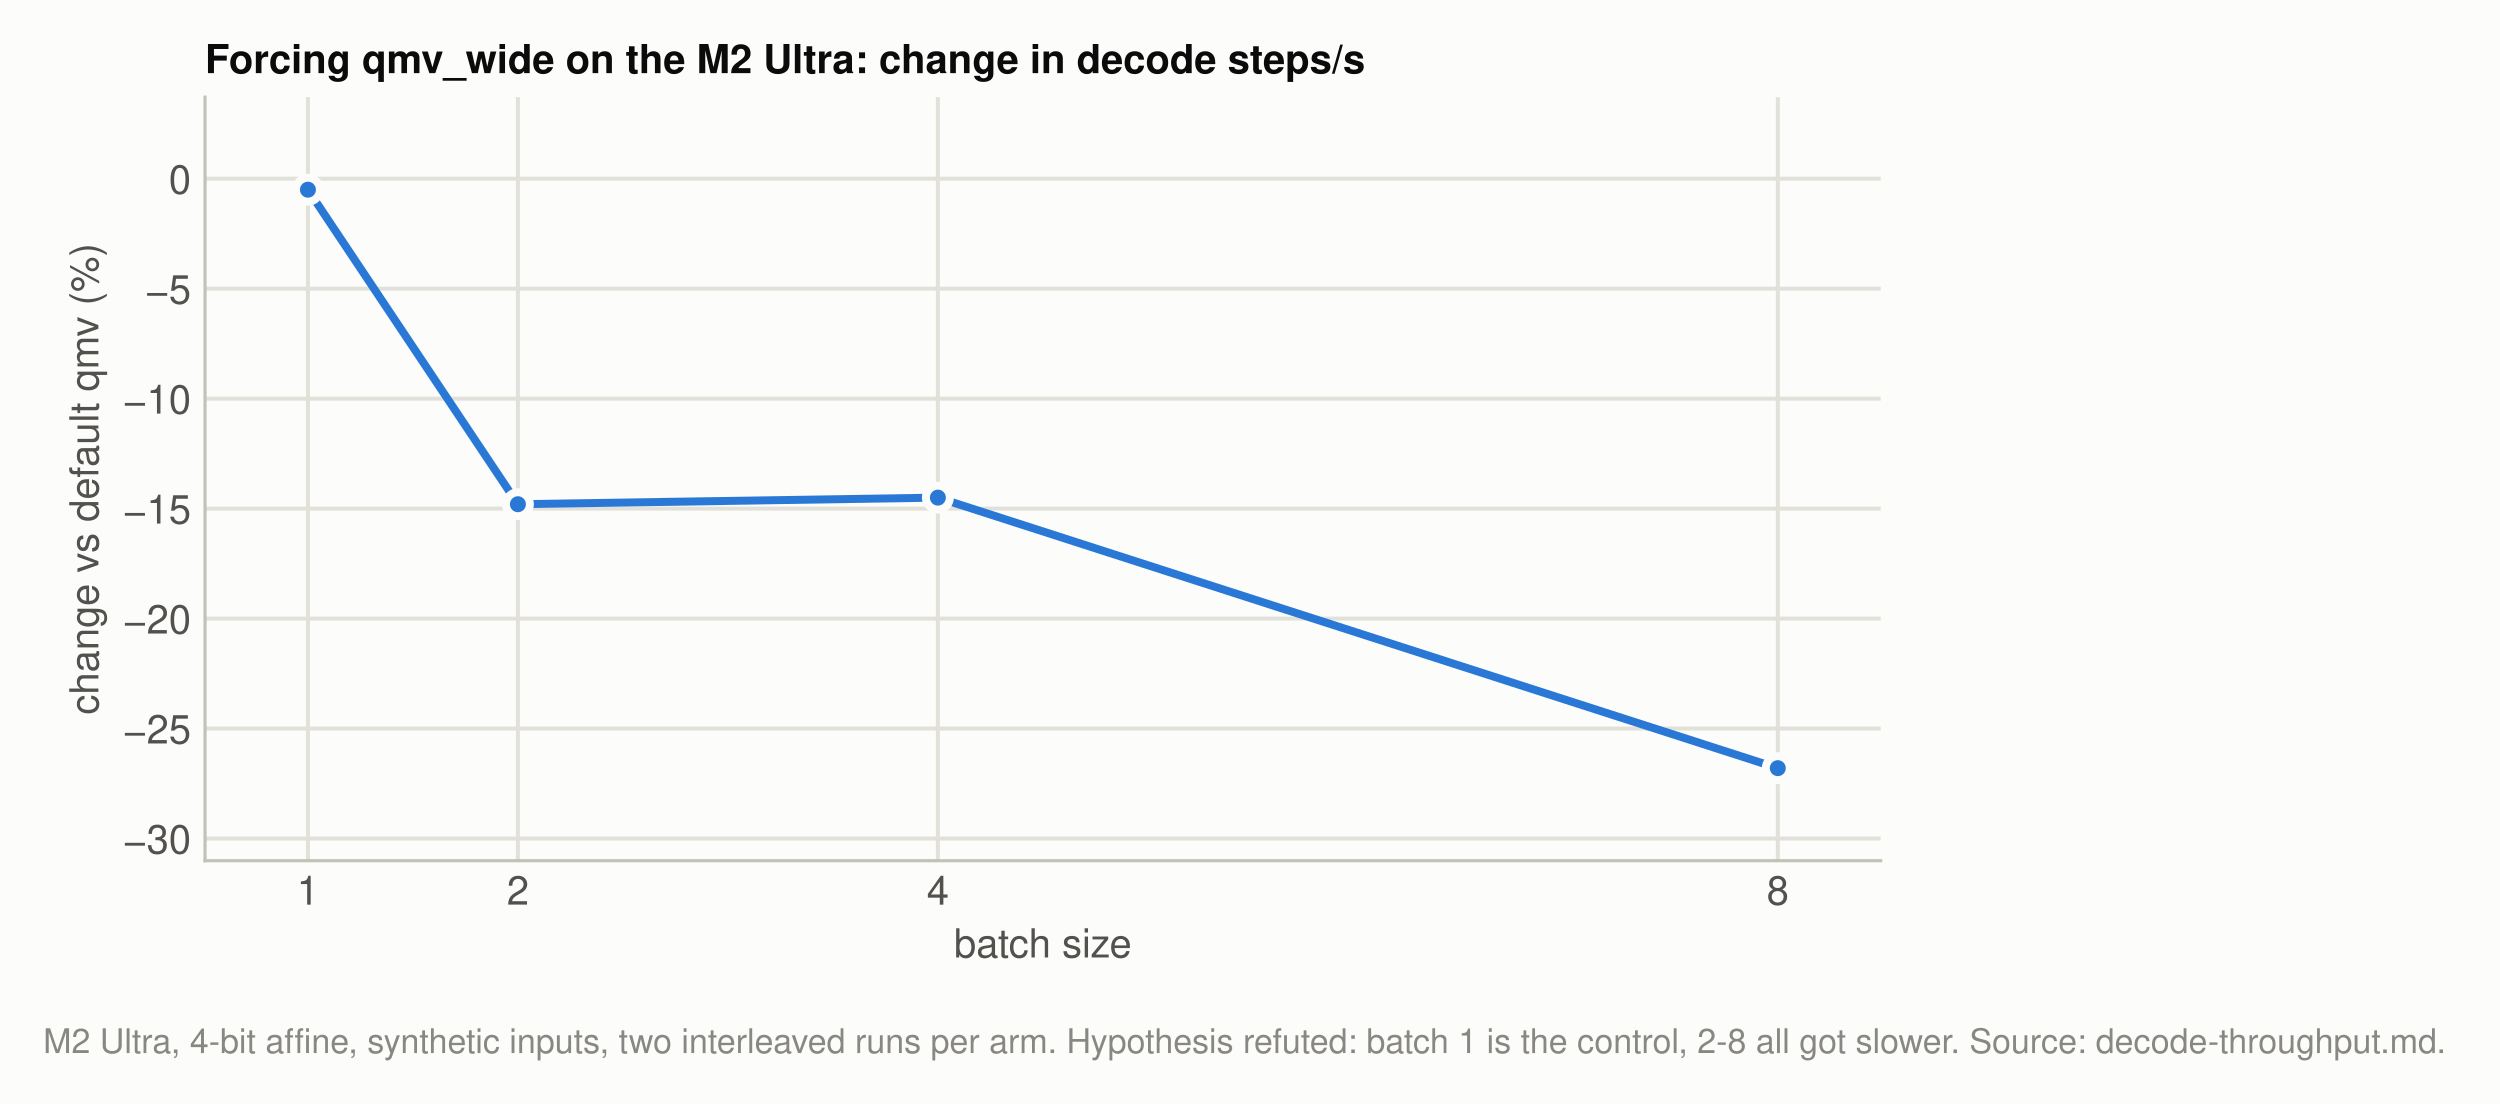
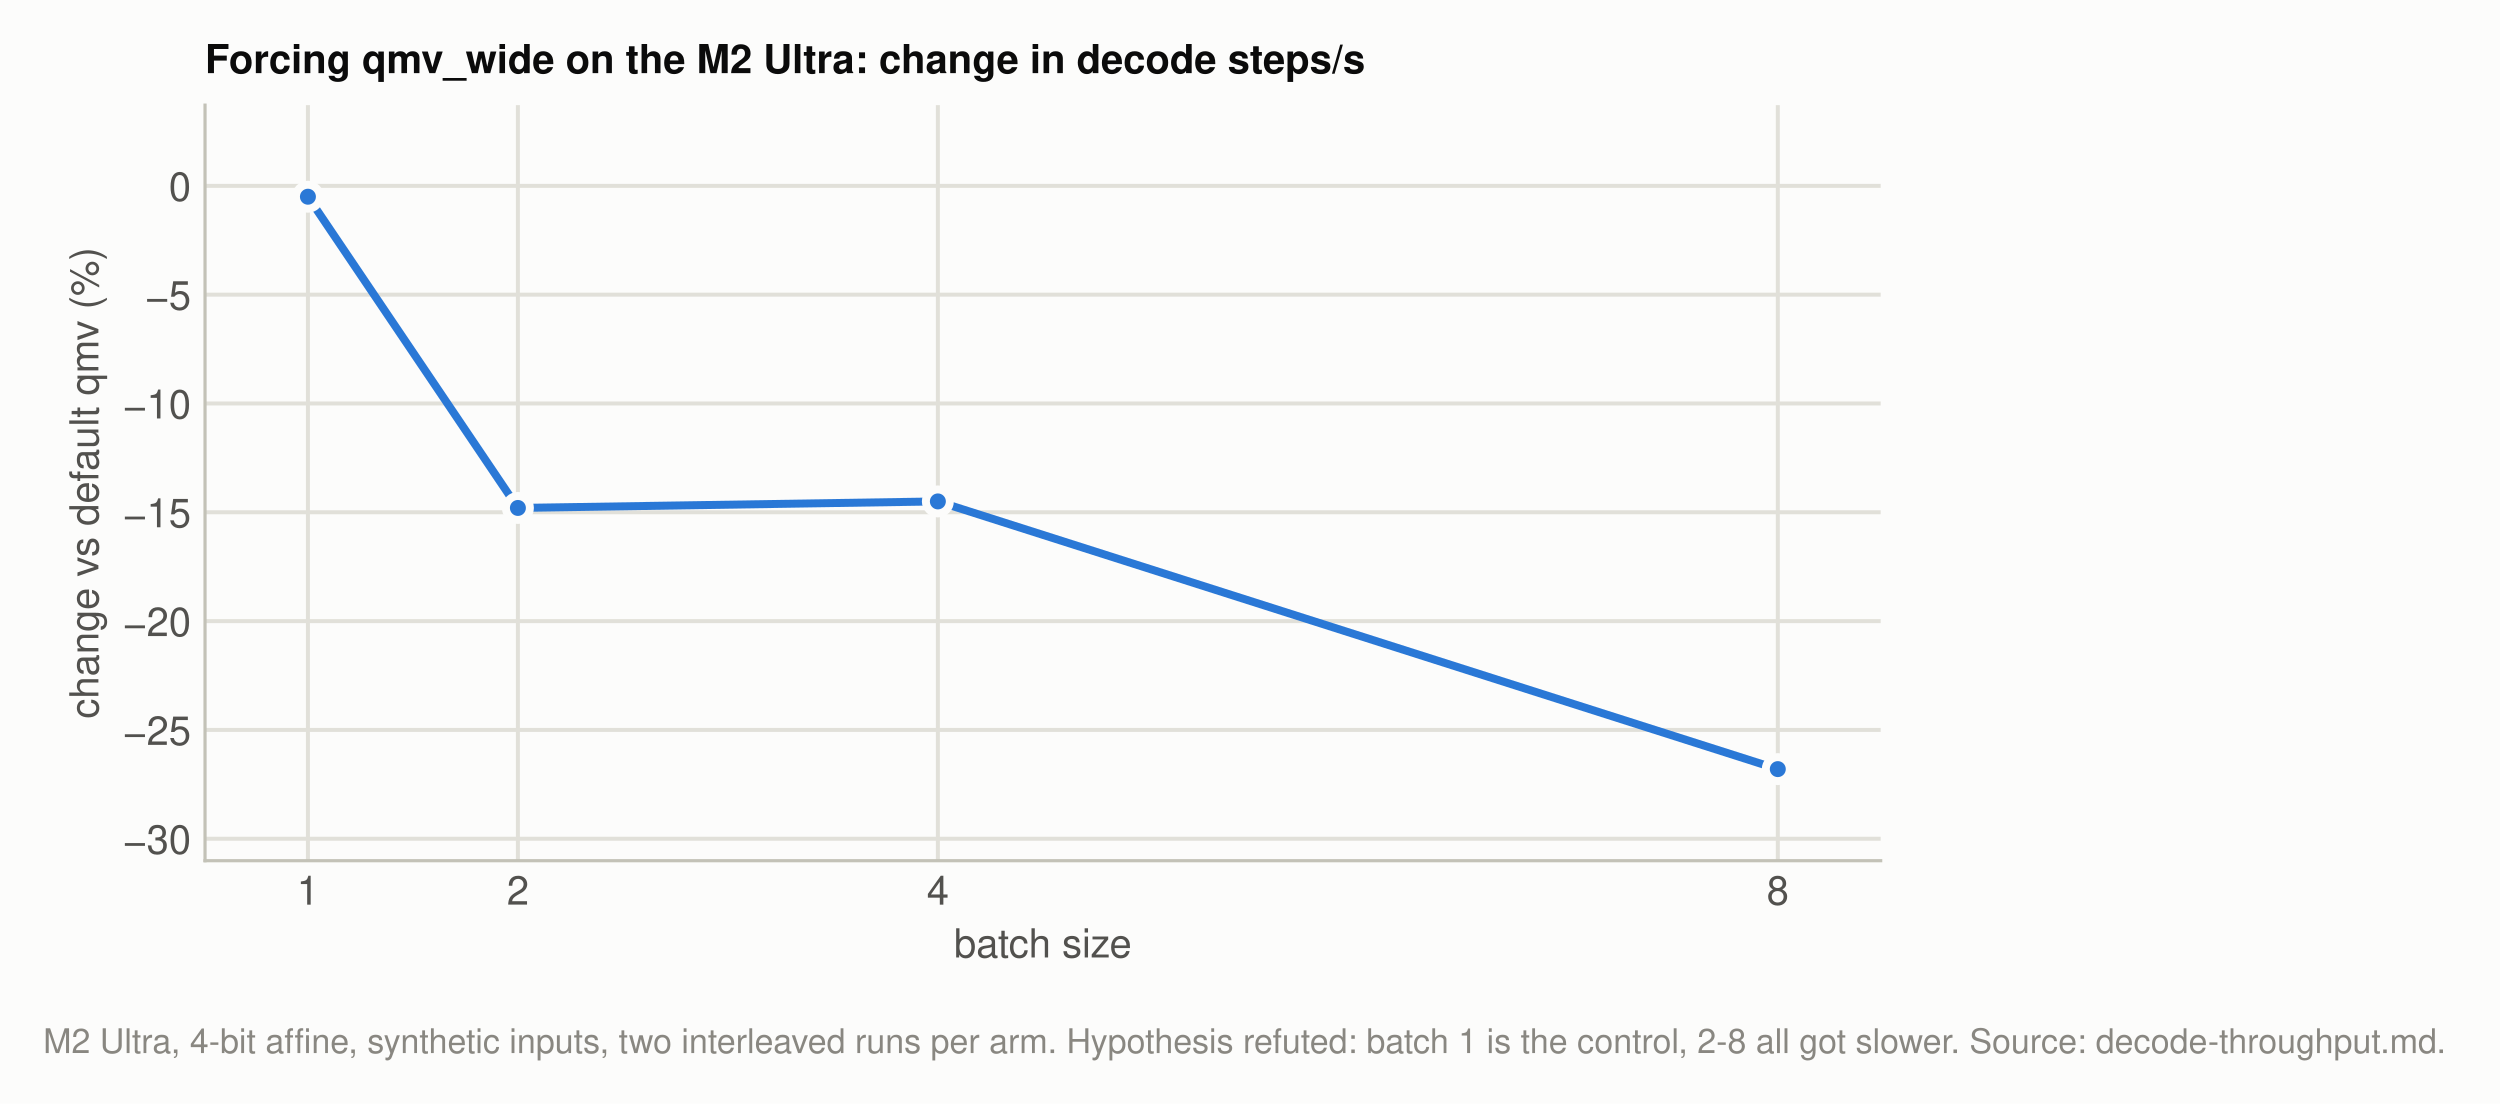
<svg xmlns="http://www.w3.org/2000/svg" xmlns:xlink="http://www.w3.org/1999/xlink" width="625.368pt" height="276.096pt" viewBox="0 0 625.368 276.096" version="1.1">
  <defs>
    <style type="text/css">*{stroke-linejoin: round; stroke-linecap: butt}</style>
  </defs>
  <g id="figure_1">
    <g id="patch_1">
      <path d="M 0 276.096  L 625.368 276.096  L 625.368 0  L 0 0  z " style="fill: #fcfcfb" />
    </g>
    <g id="axes_1">
      <g id="patch_2">
-         <path d="M 51.288 215.302  L 470.448 215.302  L 470.448 24.3  L 51.288 24.3  z " style="fill: #fcfcfb" />
+         <path d="M 51.288 215.302  L 470.448 215.302  L 470.448 26.3  L 51.288 26.3  z " style="fill: #fcfcfb" />
      </g>
      <g id="matplotlib.axis_1">
        <g id="xtick_1">
          <g id="line2d_1">
-             <path d="M 77.026 215.302  L 77.026 24.3  " clip-path="url(#pffbb2f7151)" style="fill: none; stroke: #e1e0d9; stroke-linecap: round" />
+             <path d="M 77.026 215.302  L 77.026 26.3  " clip-path="url(#p4374e50a78)" style="fill: none; stroke: #e1e0d9; stroke-linecap: round" />
          </g>
          <g id="line2d_2" />
          <g id="text_1">
            <text style="font-size: 10px; font-family: 'Helvetica', 'Arial', 'DejaVu Sans'; text-anchor: middle; fill: #52514e" x="77.026" y="226.302" transform="rotate(-0 77.0259 226.3016)">1</text>
          </g>
        </g>
        <g id="xtick_2">
          <g id="line2d_3">
-             <path d="M 129.552 215.302  L 129.552 24.3  " clip-path="url(#pffbb2f7151)" style="fill: none; stroke: #e1e0d9; stroke-linecap: round" />
+             <path d="M 129.552 215.302  L 129.552 26.3  " clip-path="url(#p4374e50a78)" style="fill: none; stroke: #e1e0d9; stroke-linecap: round" />
          </g>
          <g id="line2d_4" />
          <g id="text_2">
            <text style="font-size: 10px; font-family: 'Helvetica', 'Arial', 'DejaVu Sans'; text-anchor: middle; fill: #52514e" x="129.552" y="226.302" transform="rotate(-0 129.5522 226.3016)">2</text>
          </g>
        </g>
        <g id="xtick_3">
          <g id="line2d_5">
-             <path d="M 234.605 215.302  L 234.605 24.3  " clip-path="url(#pffbb2f7151)" style="fill: none; stroke: #e1e0d9; stroke-linecap: round" />
+             <path d="M 234.605 215.302  L 234.605 26.3  " clip-path="url(#p4374e50a78)" style="fill: none; stroke: #e1e0d9; stroke-linecap: round" />
          </g>
          <g id="line2d_6" />
          <g id="text_3">
            <text style="font-size: 10px; font-family: 'Helvetica', 'Arial', 'DejaVu Sans'; text-anchor: middle; fill: #52514e" x="234.605" y="226.302" transform="rotate(-0 234.6048 226.3016)">4</text>
          </g>
        </g>
        <g id="xtick_4">
          <g id="line2d_7">
-             <path d="M 444.71 215.302  L 444.71 24.3  " clip-path="url(#pffbb2f7151)" style="fill: none; stroke: #e1e0d9; stroke-linecap: round" />
+             <path d="M 444.71 215.302  L 444.71 26.3  " clip-path="url(#p4374e50a78)" style="fill: none; stroke: #e1e0d9; stroke-linecap: round" />
          </g>
          <g id="line2d_8" />
          <g id="text_4">
            <text style="font-size: 10px; font-family: 'Helvetica', 'Arial', 'DejaVu Sans'; text-anchor: middle; fill: #52514e" x="444.71" y="226.302" transform="rotate(-0 444.7101 226.3016)">8</text>
          </g>
        </g>
        <g id="text_5">
          <text style="font-size: 10px; font-family: 'Helvetica', 'Arial', 'DejaVu Sans'; text-anchor: middle; fill: #52514e" x="260.868" y="239.501" transform="rotate(-0 260.868 239.5008)">batch size</text>
        </g>
      </g>
      <g id="matplotlib.axis_2">
        <g id="ytick_1">
          <g id="line2d_9">
-             <path d="M 51.288 209.756  L 470.448 209.756  " clip-path="url(#pffbb2f7151)" style="fill: none; stroke: #e1e0d9; stroke-linecap: round" />
+             <path d="M 51.288 209.814  L 470.448 209.814  " clip-path="url(#p4374e50a78)" style="fill: none; stroke: #e1e0d9; stroke-linecap: round" />
          </g>
          <g id="line2d_10" />
          <g id="text_6">
-             <text style="font-size: 10px; font-family: 'Helvetica', 'Arial', 'DejaVu Sans'; text-anchor: end; fill: #52514e" x="47.788" y="213.506" transform="rotate(-0 47.788 213.5057)">−30</text>
+             <text style="font-size: 10px; font-family: 'Helvetica', 'Arial', 'DejaVu Sans'; text-anchor: end; fill: #52514e" x="47.788" y="213.564" transform="rotate(-0 47.788 213.5638)">−30</text>
          </g>
        </g>
        <g id="ytick_2">
          <g id="line2d_11">
-             <path d="M 51.288 182.247  L 470.448 182.247  " clip-path="url(#pffbb2f7151)" style="fill: none; stroke: #e1e0d9; stroke-linecap: round" />
+             <path d="M 51.288 182.593  L 470.448 182.593  " clip-path="url(#p4374e50a78)" style="fill: none; stroke: #e1e0d9; stroke-linecap: round" />
          </g>
          <g id="line2d_12" />
          <g id="text_7">
-             <text style="font-size: 10px; font-family: 'Helvetica', 'Arial', 'DejaVu Sans'; text-anchor: end; fill: #52514e" x="47.788" y="185.997" transform="rotate(-0 47.788 185.9966)">−25</text>
+             <text style="font-size: 10px; font-family: 'Helvetica', 'Arial', 'DejaVu Sans'; text-anchor: end; fill: #52514e" x="47.788" y="186.343" transform="rotate(-0 47.788 186.3427)">−25</text>
          </g>
        </g>
        <g id="ytick_3">
          <g id="line2d_13">
-             <path d="M 51.288 154.737  L 470.448 154.737  " clip-path="url(#pffbb2f7151)" style="fill: none; stroke: #e1e0d9; stroke-linecap: round" />
+             <path d="M 51.288 155.372  L 470.448 155.372  " clip-path="url(#p4374e50a78)" style="fill: none; stroke: #e1e0d9; stroke-linecap: round" />
          </g>
          <g id="line2d_14" />
          <g id="text_8">
-             <text style="font-size: 10px; font-family: 'Helvetica', 'Arial', 'DejaVu Sans'; text-anchor: end; fill: #52514e" x="47.788" y="158.487" transform="rotate(-0 47.788 158.4874)">−20</text>
+             <text style="font-size: 10px; font-family: 'Helvetica', 'Arial', 'DejaVu Sans'; text-anchor: end; fill: #52514e" x="47.788" y="159.122" transform="rotate(-0 47.788 159.1216)">−20</text>
          </g>
        </g>
        <g id="ytick_4">
          <g id="line2d_15">
-             <path d="M 51.288 127.228  L 470.448 127.228  " clip-path="url(#pffbb2f7151)" style="fill: none; stroke: #e1e0d9; stroke-linecap: round" />
+             <path d="M 51.288 128.15  L 470.448 128.15  " clip-path="url(#p4374e50a78)" style="fill: none; stroke: #e1e0d9; stroke-linecap: round" />
          </g>
          <g id="line2d_16" />
          <g id="text_9">
-             <text style="font-size: 10px; font-family: 'Helvetica', 'Arial', 'DejaVu Sans'; text-anchor: end; fill: #52514e" x="47.788" y="130.978" transform="rotate(-0 47.788 130.9783)">−15</text>
+             <text style="font-size: 10px; font-family: 'Helvetica', 'Arial', 'DejaVu Sans'; text-anchor: end; fill: #52514e" x="47.788" y="131.9" transform="rotate(-0 47.788 131.9005)">−15</text>
          </g>
        </g>
        <g id="ytick_5">
          <g id="line2d_17">
-             <path d="M 51.288 99.719  L 470.448 99.719  " clip-path="url(#pffbb2f7151)" style="fill: none; stroke: #e1e0d9; stroke-linecap: round" />
+             <path d="M 51.288 100.929  L 470.448 100.929  " clip-path="url(#p4374e50a78)" style="fill: none; stroke: #e1e0d9; stroke-linecap: round" />
          </g>
          <g id="line2d_18" />
          <g id="text_10">
-             <text style="font-size: 10px; font-family: 'Helvetica', 'Arial', 'DejaVu Sans'; text-anchor: end; fill: #52514e" x="47.788" y="103.469" transform="rotate(-0 47.788 103.4691)">−10</text>
+             <text style="font-size: 10px; font-family: 'Helvetica', 'Arial', 'DejaVu Sans'; text-anchor: end; fill: #52514e" x="47.788" y="104.679" transform="rotate(-0 47.788 104.6794)">−10</text>
          </g>
        </g>
        <g id="ytick_6">
          <g id="line2d_19">
-             <path d="M 51.288 72.21  L 470.448 72.21  " clip-path="url(#pffbb2f7151)" style="fill: none; stroke: #e1e0d9; stroke-linecap: round" />
+             <path d="M 51.288 73.708  L 470.448 73.708  " clip-path="url(#p4374e50a78)" style="fill: none; stroke: #e1e0d9; stroke-linecap: round" />
          </g>
          <g id="line2d_20" />
          <g id="text_11">
-             <text style="font-size: 10px; font-family: 'Helvetica', 'Arial', 'DejaVu Sans'; text-anchor: end; fill: #52514e" x="47.788" y="75.96" transform="rotate(-0 47.788 75.95994)">−5</text>
+             <text style="font-size: 10px; font-family: 'Helvetica', 'Arial', 'DejaVu Sans'; text-anchor: end; fill: #52514e" x="47.788" y="77.458" transform="rotate(-0 47.788 77.45827)">−5</text>
          </g>
        </g>
        <g id="ytick_7">
          <g id="line2d_21">
-             <path d="M 51.288 44.701  L 470.448 44.701  " clip-path="url(#pffbb2f7151)" style="fill: none; stroke: #e1e0d9; stroke-linecap: round" />
+             <path d="M 51.288 46.487  L 470.448 46.487  " clip-path="url(#p4374e50a78)" style="fill: none; stroke: #e1e0d9; stroke-linecap: round" />
          </g>
          <g id="line2d_22" />
          <g id="text_12">
-             <text style="font-size: 10px; font-family: 'Helvetica', 'Arial', 'DejaVu Sans'; text-anchor: end; fill: #52514e" x="47.788" y="48.451" transform="rotate(-0 47.788 48.45079)">0</text>
+             <text style="font-size: 10px; font-family: 'Helvetica', 'Arial', 'DejaVu Sans'; text-anchor: end; fill: #52514e" x="47.788" y="50.237" transform="rotate(-0 47.788 50.23717)">0</text>
          </g>
        </g>
        <g id="text_13">
-           <text style="font-size: 10px; font-family: 'Helvetica', 'Arial', 'DejaVu Sans'; text-anchor: middle; fill: #52514e" x="24.613" y="119.801" transform="rotate(-90 24.613 119.8008)">change vs default qmv (%)</text>
+           <text style="font-size: 10px; font-family: 'Helvetica', 'Arial', 'DejaVu Sans'; text-anchor: middle; fill: #52514e" x="24.613" y="120.801" transform="rotate(-90 24.613 120.8008)">change vs default qmv (%)</text>
        </g>
      </g>
      <g id="patch_3">
-         <path d="M 51.288 215.302  L 51.288 24.3  " style="fill: none; stroke: #c3c2b7; stroke-width: 0.8; stroke-linejoin: miter; stroke-linecap: square" />
+         <path d="M 51.288 215.302  L 51.288 26.3  " style="fill: none; stroke: #c3c2b7; stroke-width: 0.8; stroke-linejoin: miter; stroke-linecap: square" />
      </g>
      <g id="patch_4">
        <path d="M 51.288 215.302  L 470.448 215.302  " style="fill: none; stroke: #c3c2b7; stroke-width: 0.8; stroke-linejoin: miter; stroke-linecap: square" />
      </g>
      <g id="line2d_23">
-         <path d="M 77.026 47.452  L 129.552 126.128  L 234.605 124.477  L 444.71 192.15  " clip-path="url(#pffbb2f7151)" style="fill: none; stroke: #2a78d6; stroke-width: 2; stroke-linecap: round" />
+         <path d="M 77.026 49.209  L 129.552 127.062  L 234.605 125.428  L 444.71 192.392  " clip-path="url(#p4374e50a78)" style="fill: none; stroke: #2a78d6; stroke-width: 2; stroke-linecap: round" />
        <defs>
          <path id="m18ba76b1aa" d="M 0 3  C 0.796 3 1.559 2.684 2.121 2.121  C 2.684 1.559 3 0.796 3 0  C 3 -0.796 2.684 -1.559 2.121 -2.121  C 1.559 -2.684 0.796 -3 0 -3  C -0.796 -3 -1.559 -2.684 -2.121 -2.121  C -2.684 -1.559 -3 -0.796 -3 0  C -3 0.796 -2.684 1.559 -2.121 2.121  C -1.559 2.684 -0.796 3 0 3  z " style="stroke: #fcfcfb; stroke-width: 2" />
        </defs>
-         <g clip-path="url(#pffbb2f7151)">
-           <use xlink:href="#m18ba76b1aa" x="77.026" y="47.452" style="fill: #2a78d6; stroke: #fcfcfb; stroke-width: 2" />
-           <use xlink:href="#m18ba76b1aa" x="129.552" y="126.128" style="fill: #2a78d6; stroke: #fcfcfb; stroke-width: 2" />
-           <use xlink:href="#m18ba76b1aa" x="234.605" y="124.477" style="fill: #2a78d6; stroke: #fcfcfb; stroke-width: 2" />
-           <use xlink:href="#m18ba76b1aa" x="444.71" y="192.15" style="fill: #2a78d6; stroke: #fcfcfb; stroke-width: 2" />
+         <g clip-path="url(#p4374e50a78)">
+           <use xlink:href="#m18ba76b1aa" x="77.026" y="49.209" style="fill: #2a78d6; stroke: #fcfcfb; stroke-width: 2" />
+           <use xlink:href="#m18ba76b1aa" x="129.552" y="127.062" style="fill: #2a78d6; stroke: #fcfcfb; stroke-width: 2" />
+           <use xlink:href="#m18ba76b1aa" x="234.605" y="125.428" style="fill: #2a78d6; stroke: #fcfcfb; stroke-width: 2" />
+           <use xlink:href="#m18ba76b1aa" x="444.71" y="192.392" style="fill: #2a78d6; stroke: #fcfcfb; stroke-width: 2" />
        </g>
      </g>
      <g id="text_14">
        <text style="font-weight: 700; font-size: 10px; font-family: 'Helvetica', 'Arial', 'DejaVu Sans'; text-anchor: start; fill: #0b0b0b" x="51.288" y="18.3" transform="rotate(-0 51.288 18.3)">Forcing qmv_wide on the M2 Ultra: change in decode steps/s</text>
      </g>
    </g>
    <g id="text_15">
      <text style="font-size: 8.5px; font-family: 'Helvetica', 'Arial', 'DejaVu Sans'; text-anchor: start; fill: #898781" x="10.8" y="263.415" transform="rotate(-0 10.8 263.415)">M2 Ultra, 4-bit affine, synthetic inputs, two interleaved runs per arm. Hypothesis refuted: batch 1 is the control, 2-8 all got slower. Source: decode-throughput.md.</text>
    </g>
  </g>
  <defs>
-     <clipPath id="pffbb2f7151">
-       <rect x="51.288" y="24.3" width="419.16" height="191.002" />
+     <clipPath id="p4374e50a78">
+       <rect x="51.288" y="26.3" width="419.16" height="189.002" />
    </clipPath>
  </defs>
</svg>
